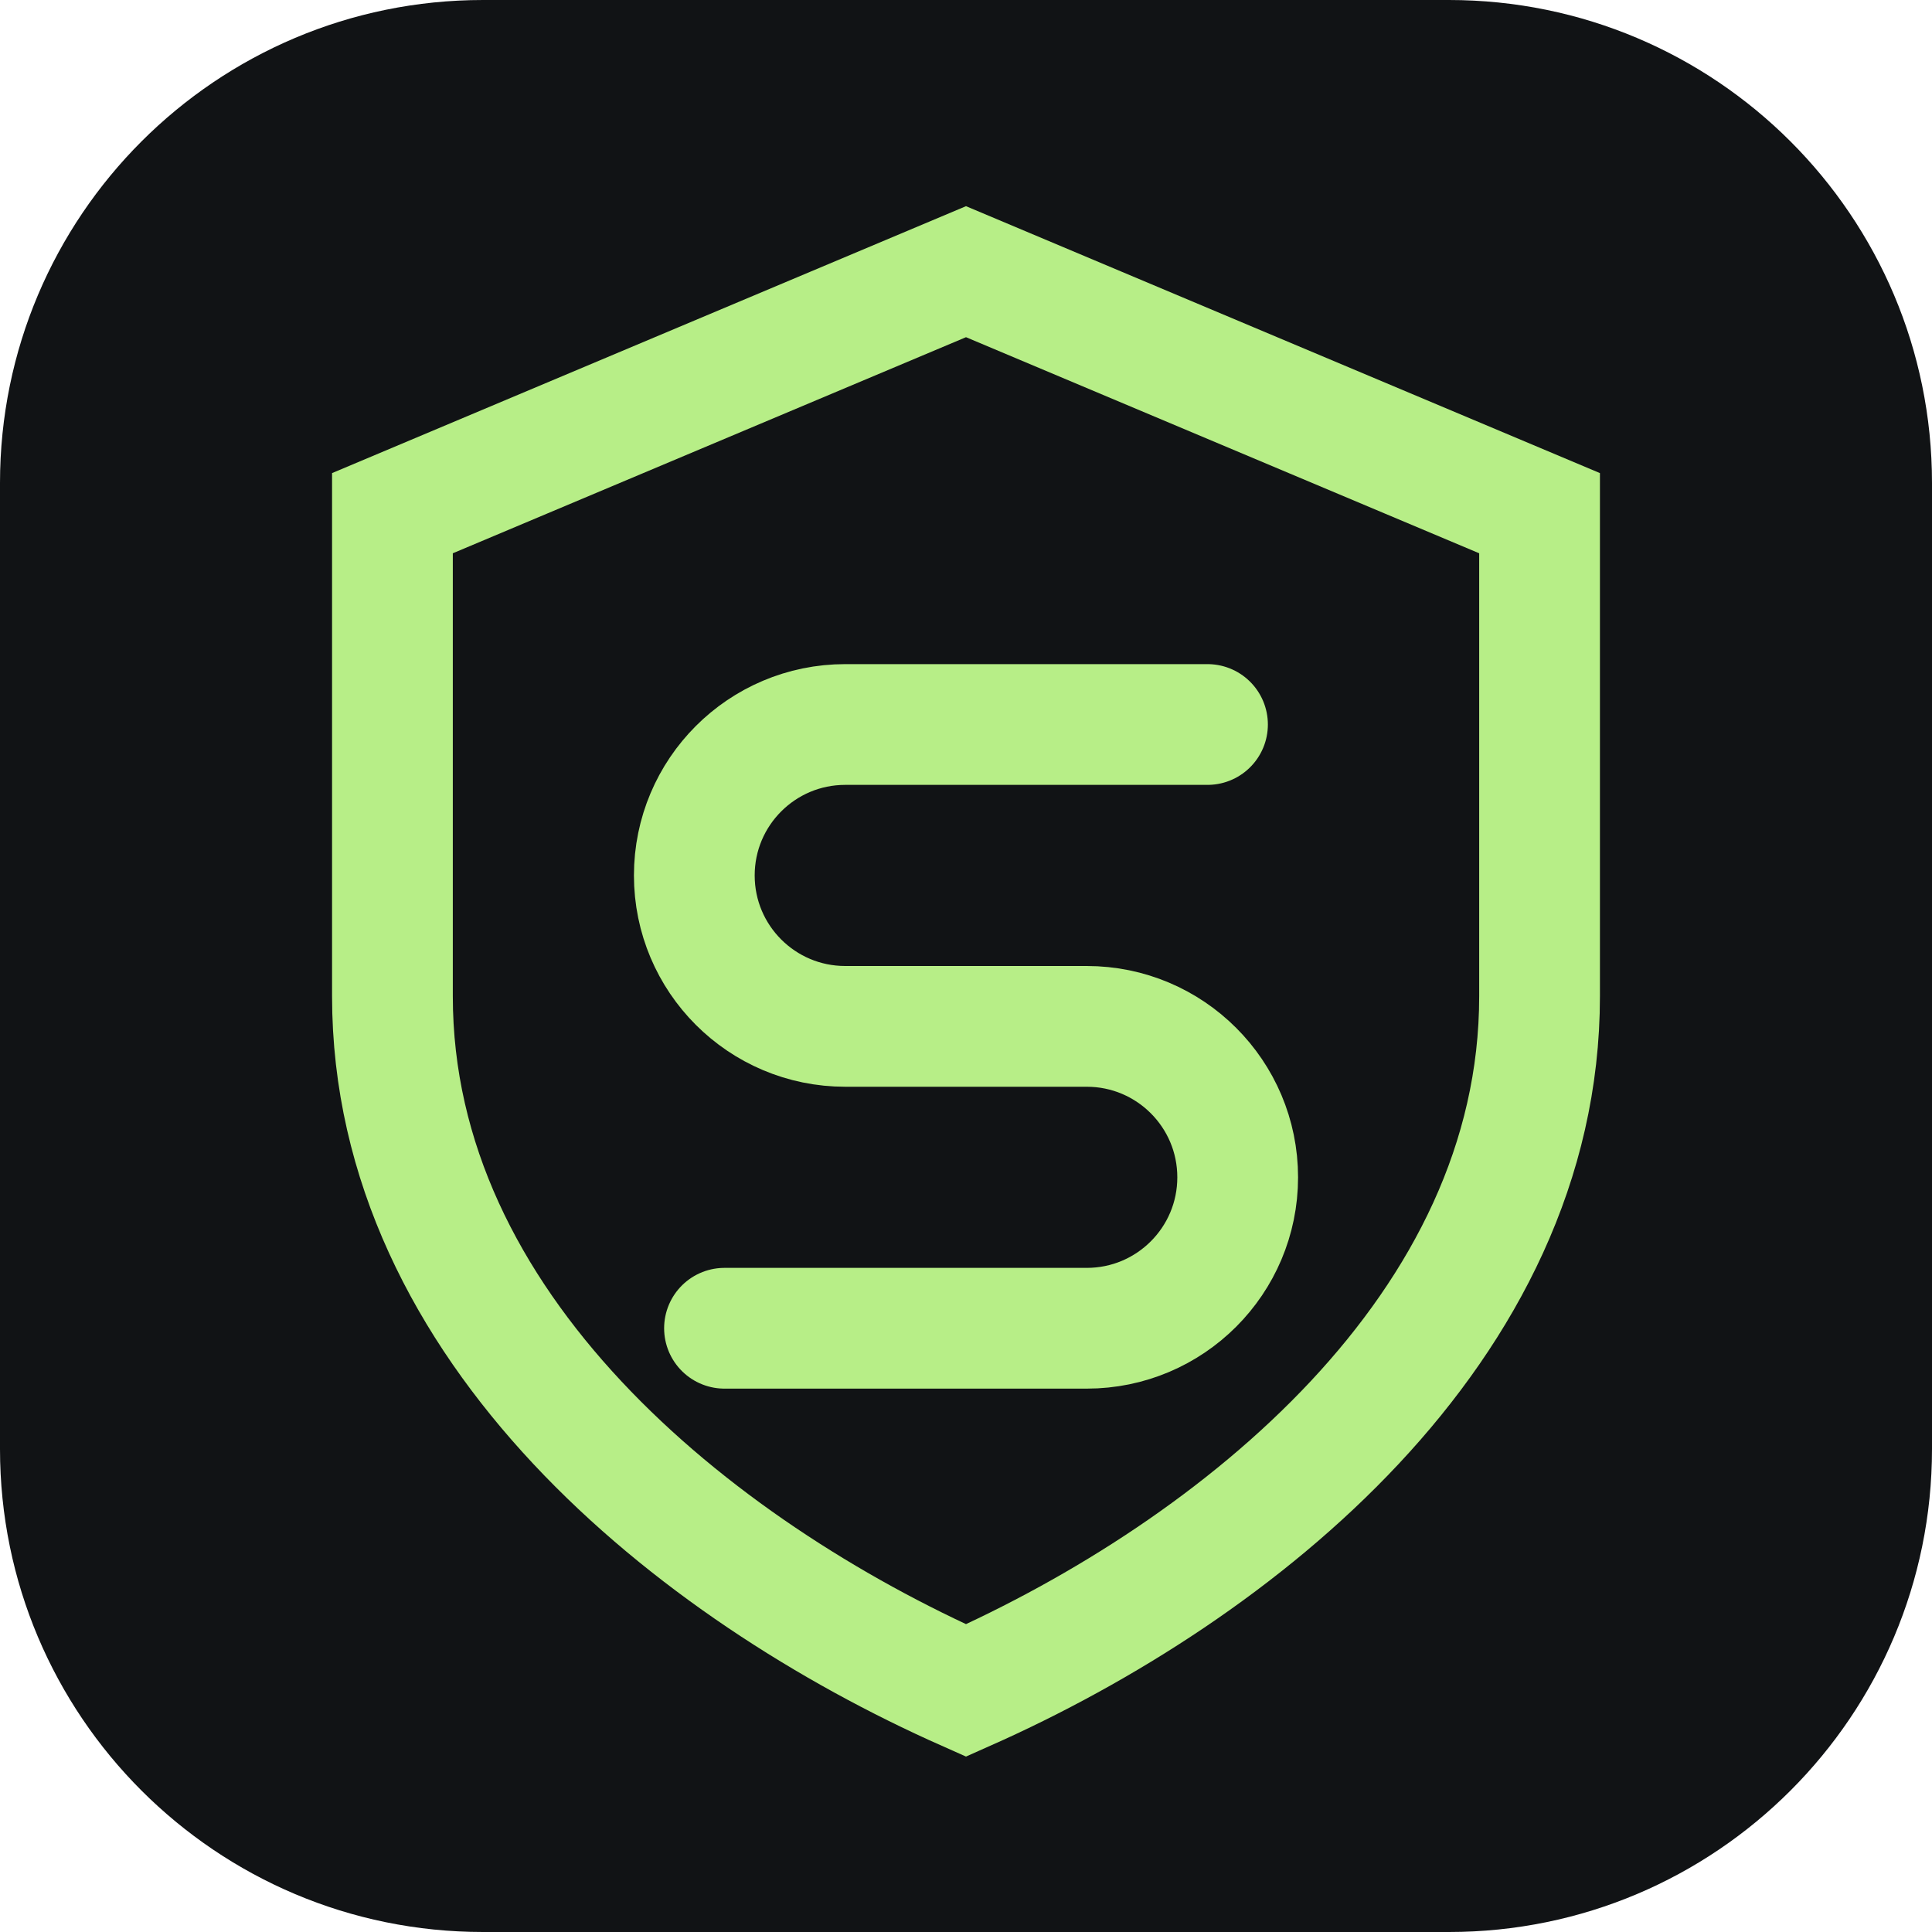
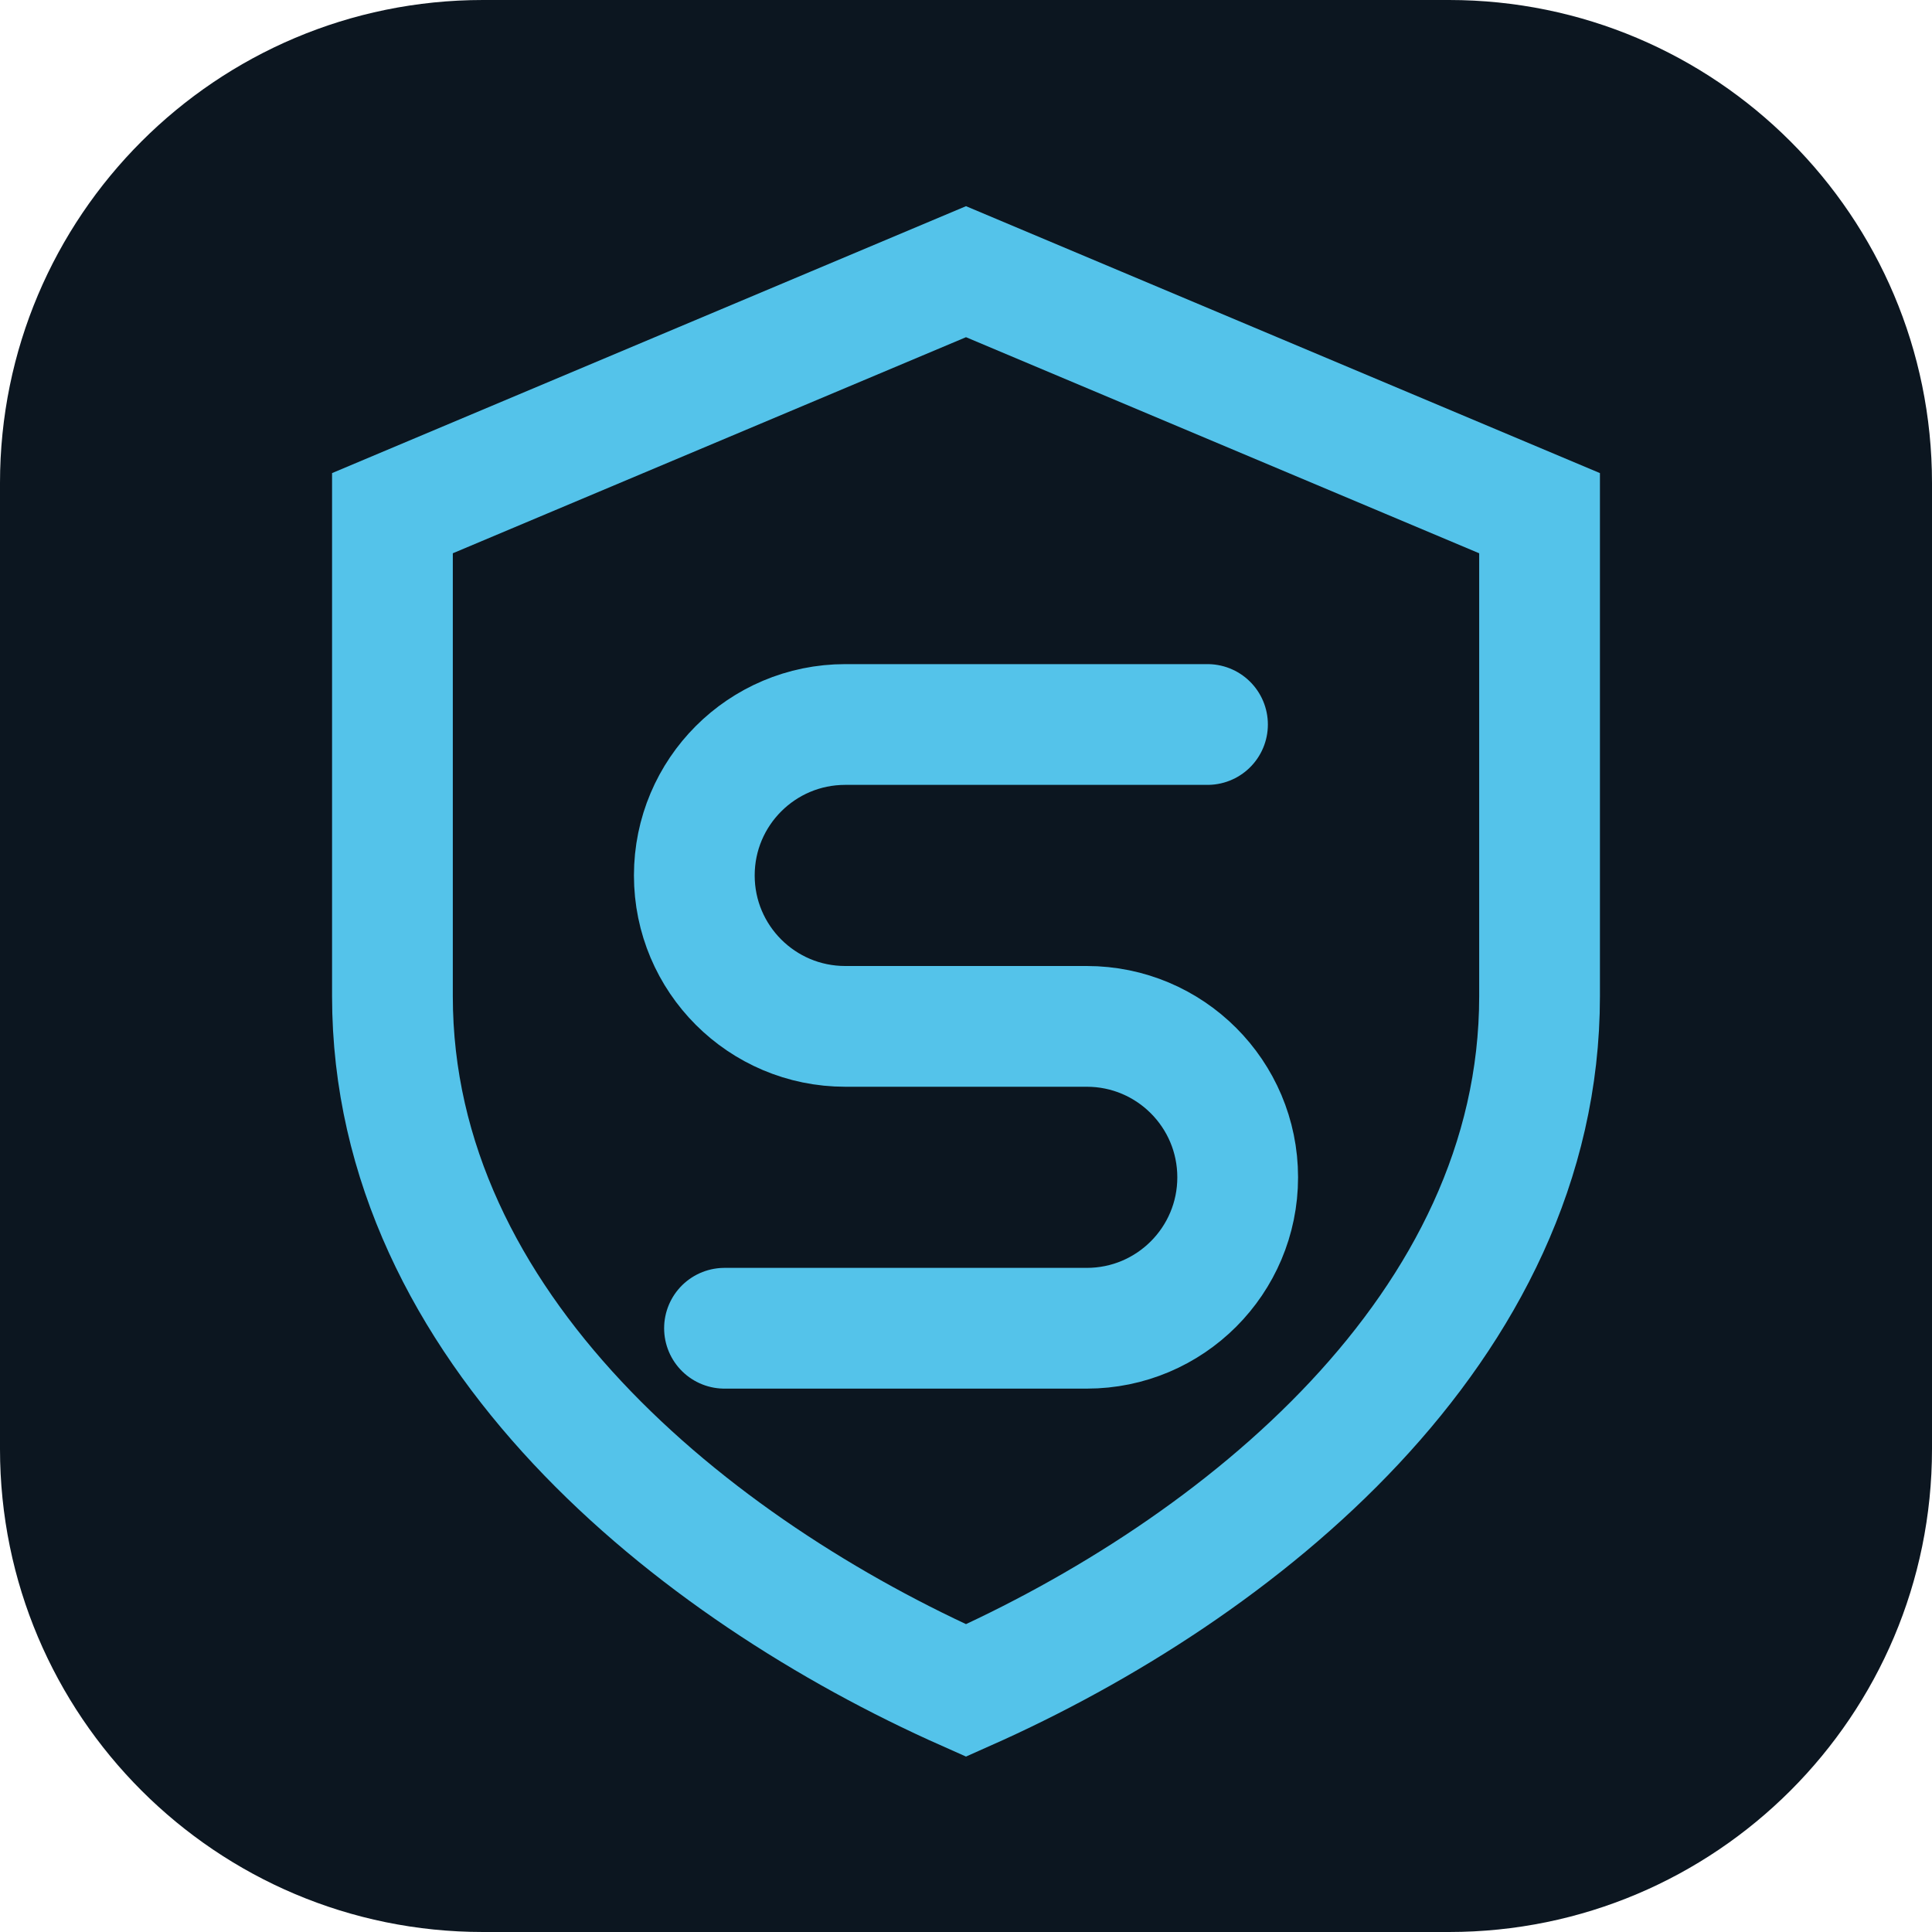
<svg xmlns="http://www.w3.org/2000/svg" viewBox="0 0 64 64">
-   <rect width="64" height="64" rx="16" fill="#111315" />
-   <path d="M32 9 51 17v16c0 11-10 19-19 23-9-4-19-12-19-23V17Z" fill="none" stroke="#b7ee87" stroke-width="4" />
-   <path d="M40 24H28a5 5 0 0 0 0 10h8a5 5 0 0 1 0 10H24" fill="none" stroke="#b7ee87" stroke-width="4" stroke-linecap="round" />
+   <rect width="64" height="64" rx="16" fill="#0c1620" />
+   <path d="M32 9 51 17v16c0 11-10 19-19 23-9-4-19-12-19-23V17Z" fill="none" stroke="#54c3ea" stroke-width="4" />
+   <path d="M40 24H28a5 5 0 0 0 0 10h8a5 5 0 0 1 0 10H24" fill="none" stroke="#54c3ea" stroke-width="4" stroke-linecap="round" />
</svg>
